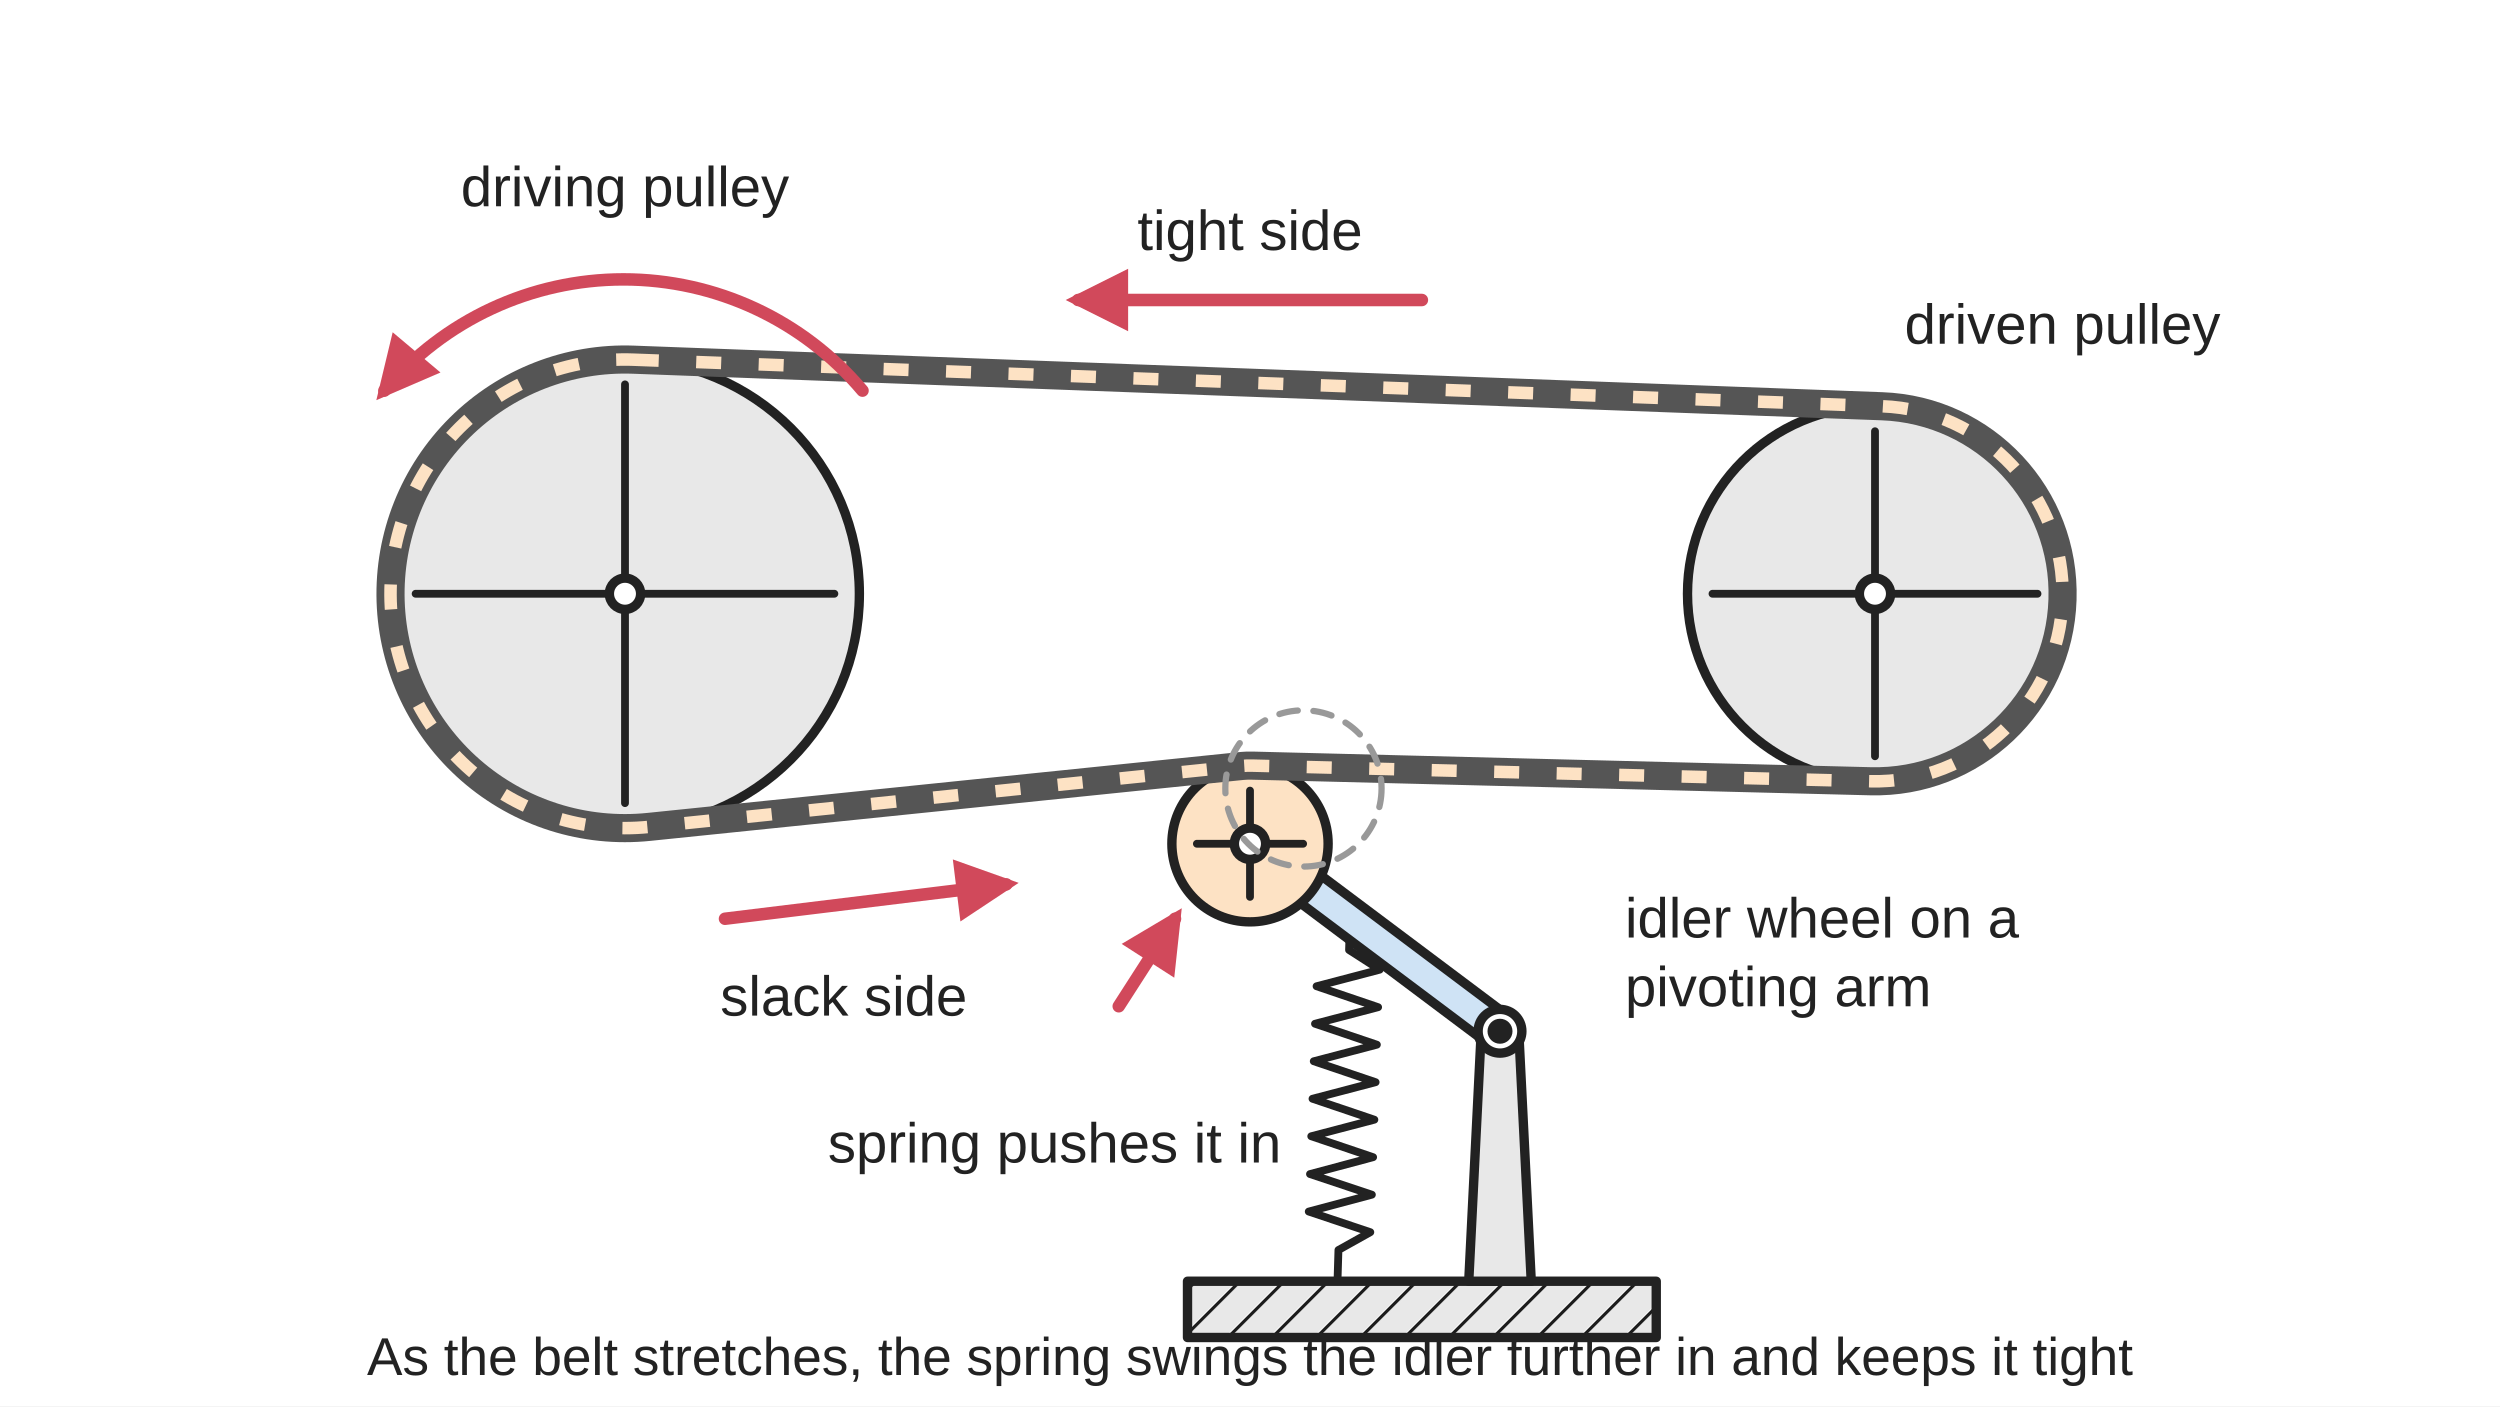
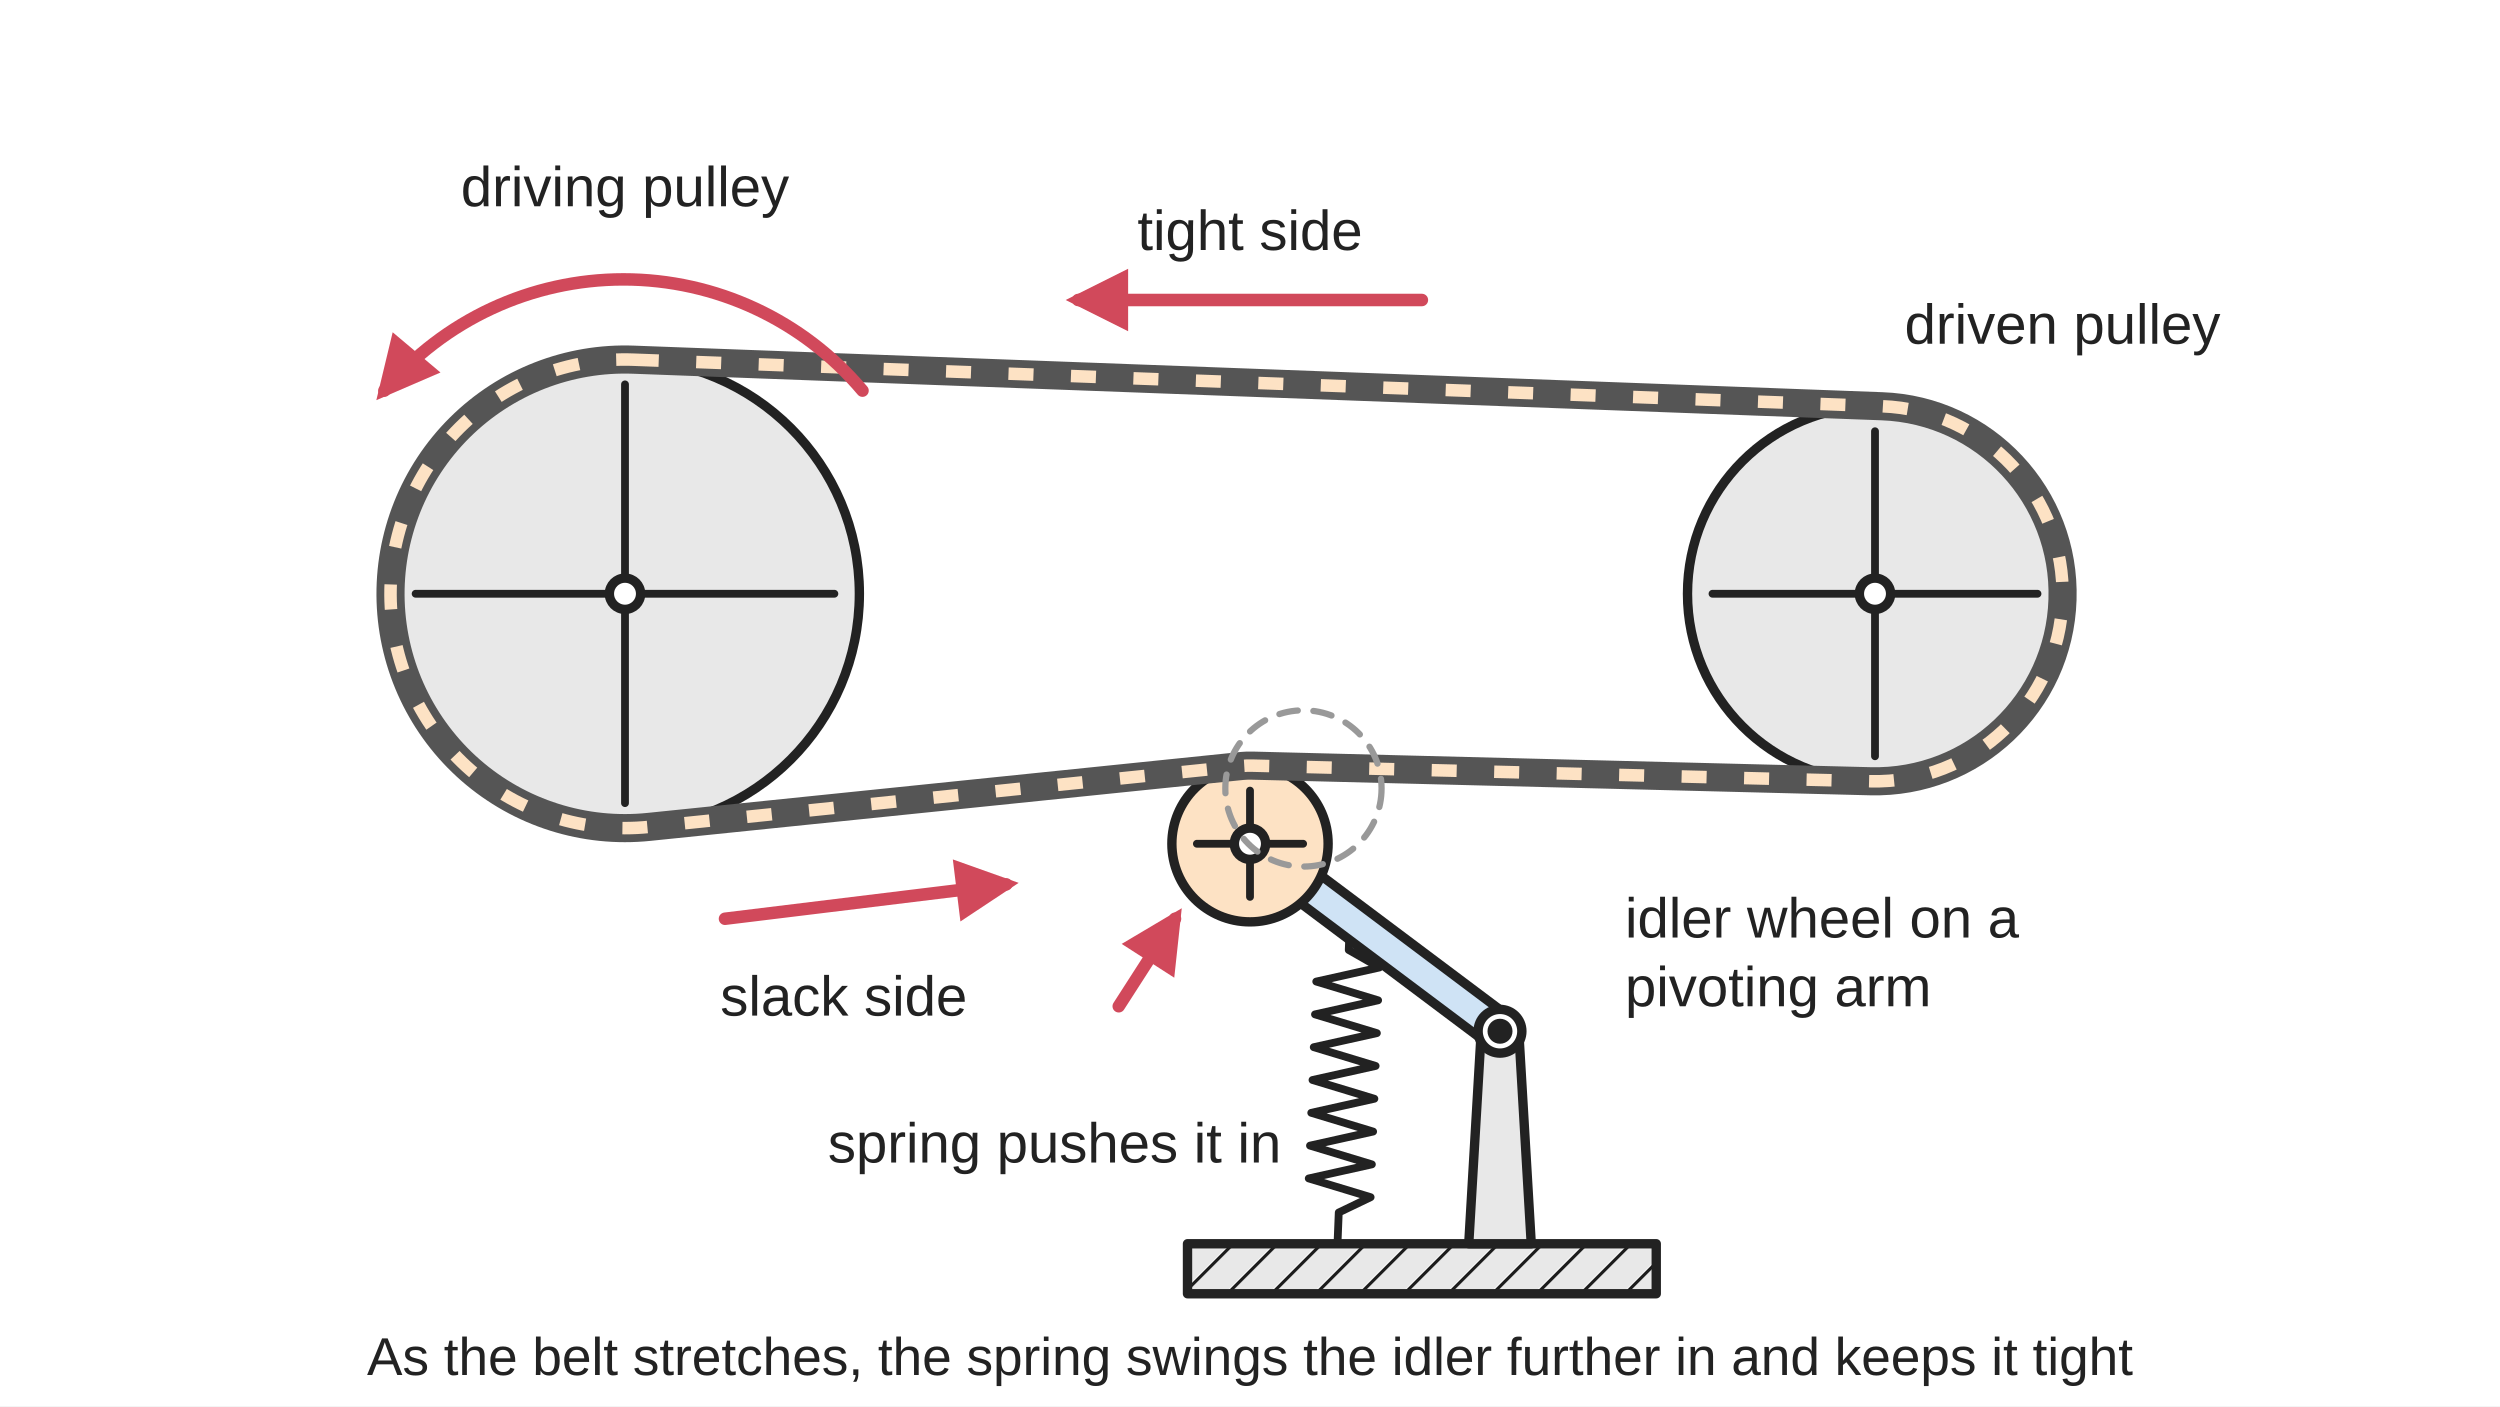
<svg xmlns="http://www.w3.org/2000/svg" viewBox="0 0 800 450" width="800" height="450" role="img">
  <rect width="800" height="450" fill="#ffffff" />
  <defs>
    <marker id="ah" viewBox="0 0 10 10" refX="8" refY="5" markerWidth="5" markerHeight="5" orient="auto-start-reverse">
      <path d="M0,0 L10,5 L0,10 z" fill="#d1495b" />
    </marker>
    <pattern id="hatch" width="10" height="10" patternUnits="userSpaceOnUse" patternTransform="rotate(45)">
      <rect width="10" height="10" fill="#e8e8e8" />
      <line x1="0" y1="0" x2="0" y2="10" stroke="#222" stroke-width="2" />
    </pattern>
  </defs>
  <g stroke="#222" stroke-width="3" stroke-linejoin="round" stroke-linecap="round">
-     <rect x="380" y="410" width="150" height="18" fill="url(#hatch)" />
-     <path d="M470,410 L474,330 L486,330 L490,410 Z" fill="#e8e8e8" />
-     <polyline points="428,410 428.3,400 438.5,394.3 418.8,387.7 439,382.3 419.2,375.7 439.4,370.3 419.6,363.6 439.8,358.3 420,351.6 440.2,346.3 420.4,339.6 440.6,334.3 420.8,327.6 441,322.3 421.3,315.6 441.5,310.3 431.7,304 432,294" fill="none" stroke-width="2.5" />
+     <rect x="380" y="398" width="150" height="16" fill="url(#hatch)" />
+     <path d="M470,398 L474,330 L486,330 L490,398 Z" fill="#e8e8e8" />
+     <polyline points="428,398 428.4,388 438.6,383.1 418.8,377.1 439,372.6 419.2,366.6 439.4,362.1 419.6,356.1 439.8,351.6 420,345.6 440.2,341.1 420.4,335.1 440.6,330.6 420.8,324.6 441,320.1 421.2,314.1 441.4,309.6 431.6,304 432,294" fill="none" stroke-width="2.5" />
    <g>
      <line x1="480" y1="330" x2="400" y2="270" stroke-width="14" stroke="#222" />
      <line x1="480" y1="330" x2="400" y2="270" stroke-width="8" stroke="#cfe3f5" />
      <g>
        <circle cx="400" cy="270" r="25" fill="#fde2c4" />
        <line x1="383" y1="270" x2="417" y2="270" stroke-width="2.5" />
        <line x1="400" y1="253" x2="400" y2="287" stroke-width="2.5" />
        <circle cx="400" cy="270" r="5" fill="#fff" />
      </g>
    </g>
    <circle cx="480" cy="330" r="7" fill="#fff" />
    <circle cx="480" cy="330" r="2.5" fill="#222" />
    <g>
      <circle cx="200" cy="190" r="75" fill="#e8e8e8" />
      <line x1="133" y1="190" x2="267" y2="190" stroke-width="2.5" />
      <line x1="200" y1="123" x2="200" y2="257" stroke-width="2.5" />
      <circle cx="200" cy="190" r="5" fill="#fff" />
    </g>
    <g>
      <circle cx="600" cy="190" r="60" fill="#e8e8e8" />
      <line x1="548" y1="190" x2="652" y2="190" stroke-width="2.5" />
      <line x1="600" y1="138" x2="600" y2="242" stroke-width="2.5" />
      <circle cx="600" cy="190" r="5" fill="#fff" />
    </g>
    <defs>
      <path id="belt" d="M202.8,115.1 L602.2,130 A60,60 0 0 1 660,191.9 A60,60 0 0 1 598.5,250 L400.7,245 A25,25 0 0 0 399.1,245 A25,25 0 0 0 397.5,245.1 L207.7,264.6 A75,75 0 0 1 125,192.4 A75,75 0 0 1 202.8,115.1" />
    </defs>
    <use href="#belt" fill="none" stroke="#555" stroke-width="9" />
    <use href="#belt" fill="none" stroke="#fde2c4" stroke-width="4" stroke-linecap="butt" stroke-dasharray="8 12" />
    <path d="M276,125 A100,100 0 0 0 123,125" fill="none" stroke="#d1495b" stroke-width="4" marker-end="url(#ah)" />
    <line x1="455" y1="96" x2="345" y2="96" stroke="#d1495b" stroke-width="4" marker-end="url(#ah)" />
    <line x1="232" y1="294" x2="322" y2="283" stroke="#d1495b" stroke-width="4" marker-end="url(#ah)" />
    <line x1="358" y1="322" x2="376" y2="294" stroke="#d1495b" stroke-width="4" marker-end="url(#ah)" />
    <circle cx="417.1" cy="252.3" r="25" fill="none" stroke="#999" stroke-width="2" stroke-dasharray="6 5" />
  </g>
  <g font-family="Arial, Helvetica, sans-serif" font-size="18" fill="#222">
    <text x="400" y="80" text-anchor="middle">tight side</text>
    <text x="200" y="66" text-anchor="middle">driving pulley</text>
    <text x="660" y="110" text-anchor="middle">driven pulley</text>
    <text x="270" y="325" text-anchor="middle">slack side</text>
    <text x="520" y="300">idler wheel on a</text>
    <text x="520" y="322">pivoting arm</text>
    <text x="410" y="372" text-anchor="end">spring pushes it in</text>
    <text x="400" y="440" text-anchor="middle" font-size="17">As the belt stretches, the spring swings the idler further in and keeps it tight</text>
  </g>
</svg>
